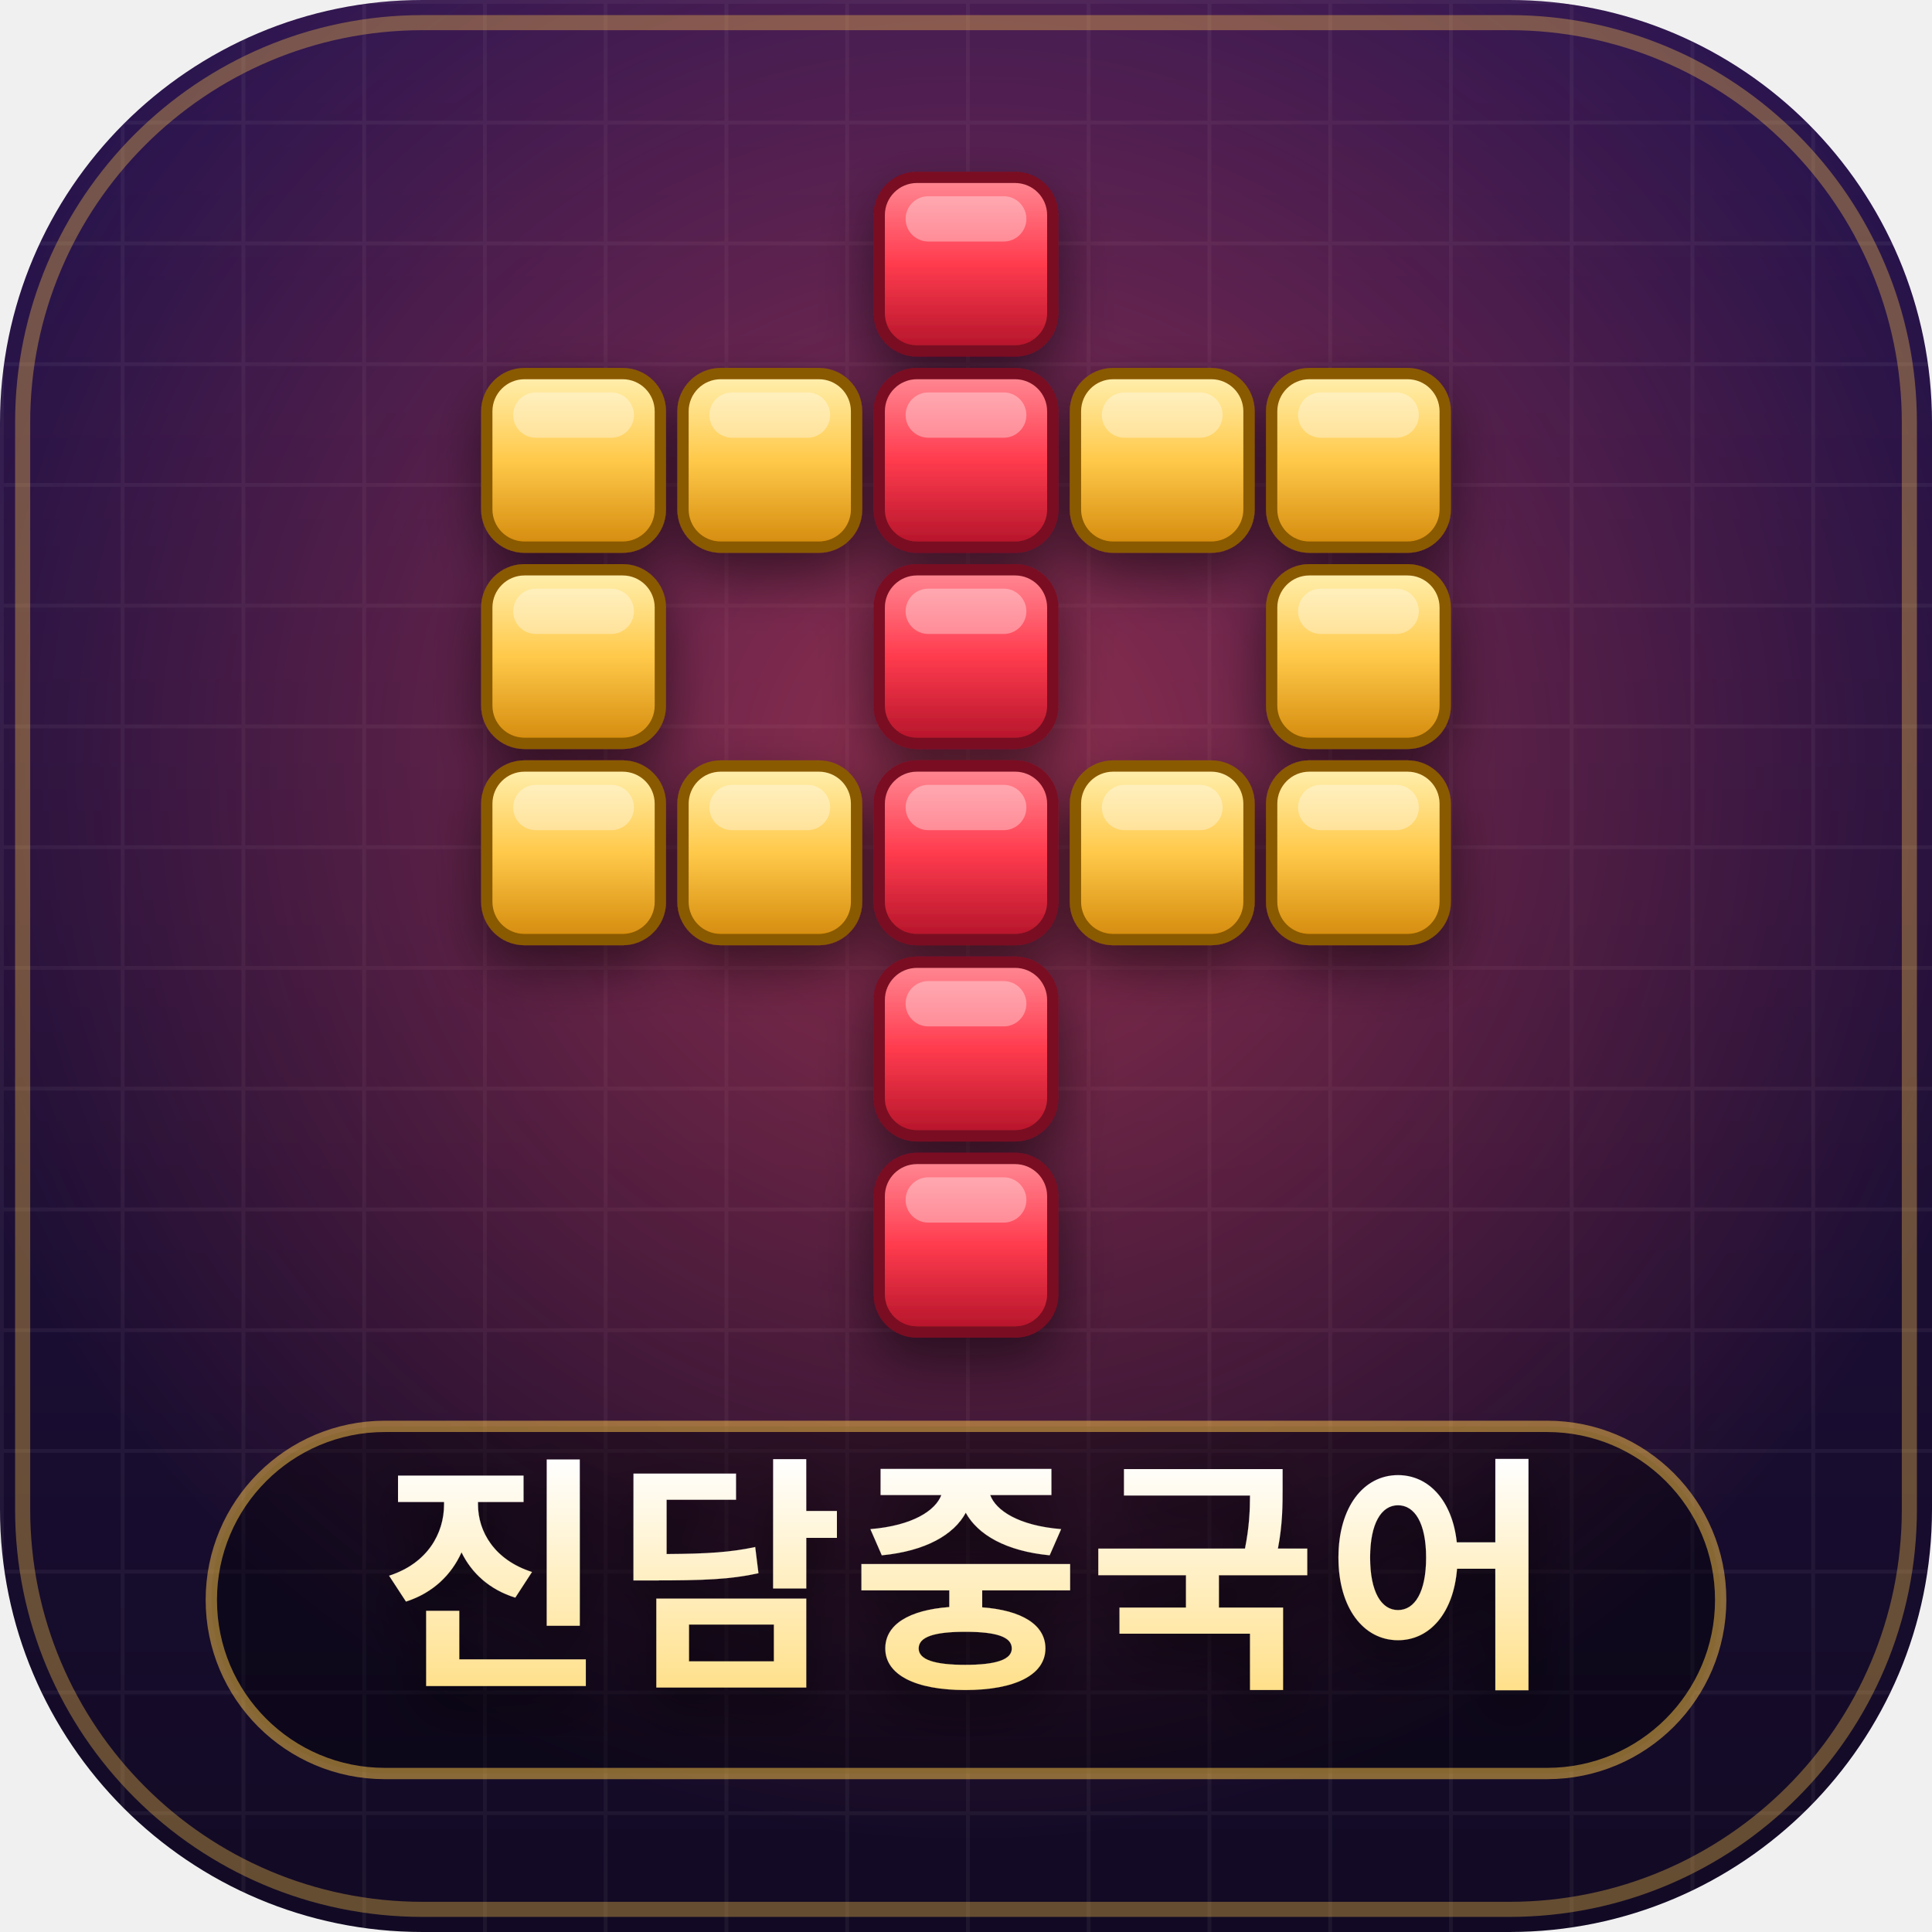
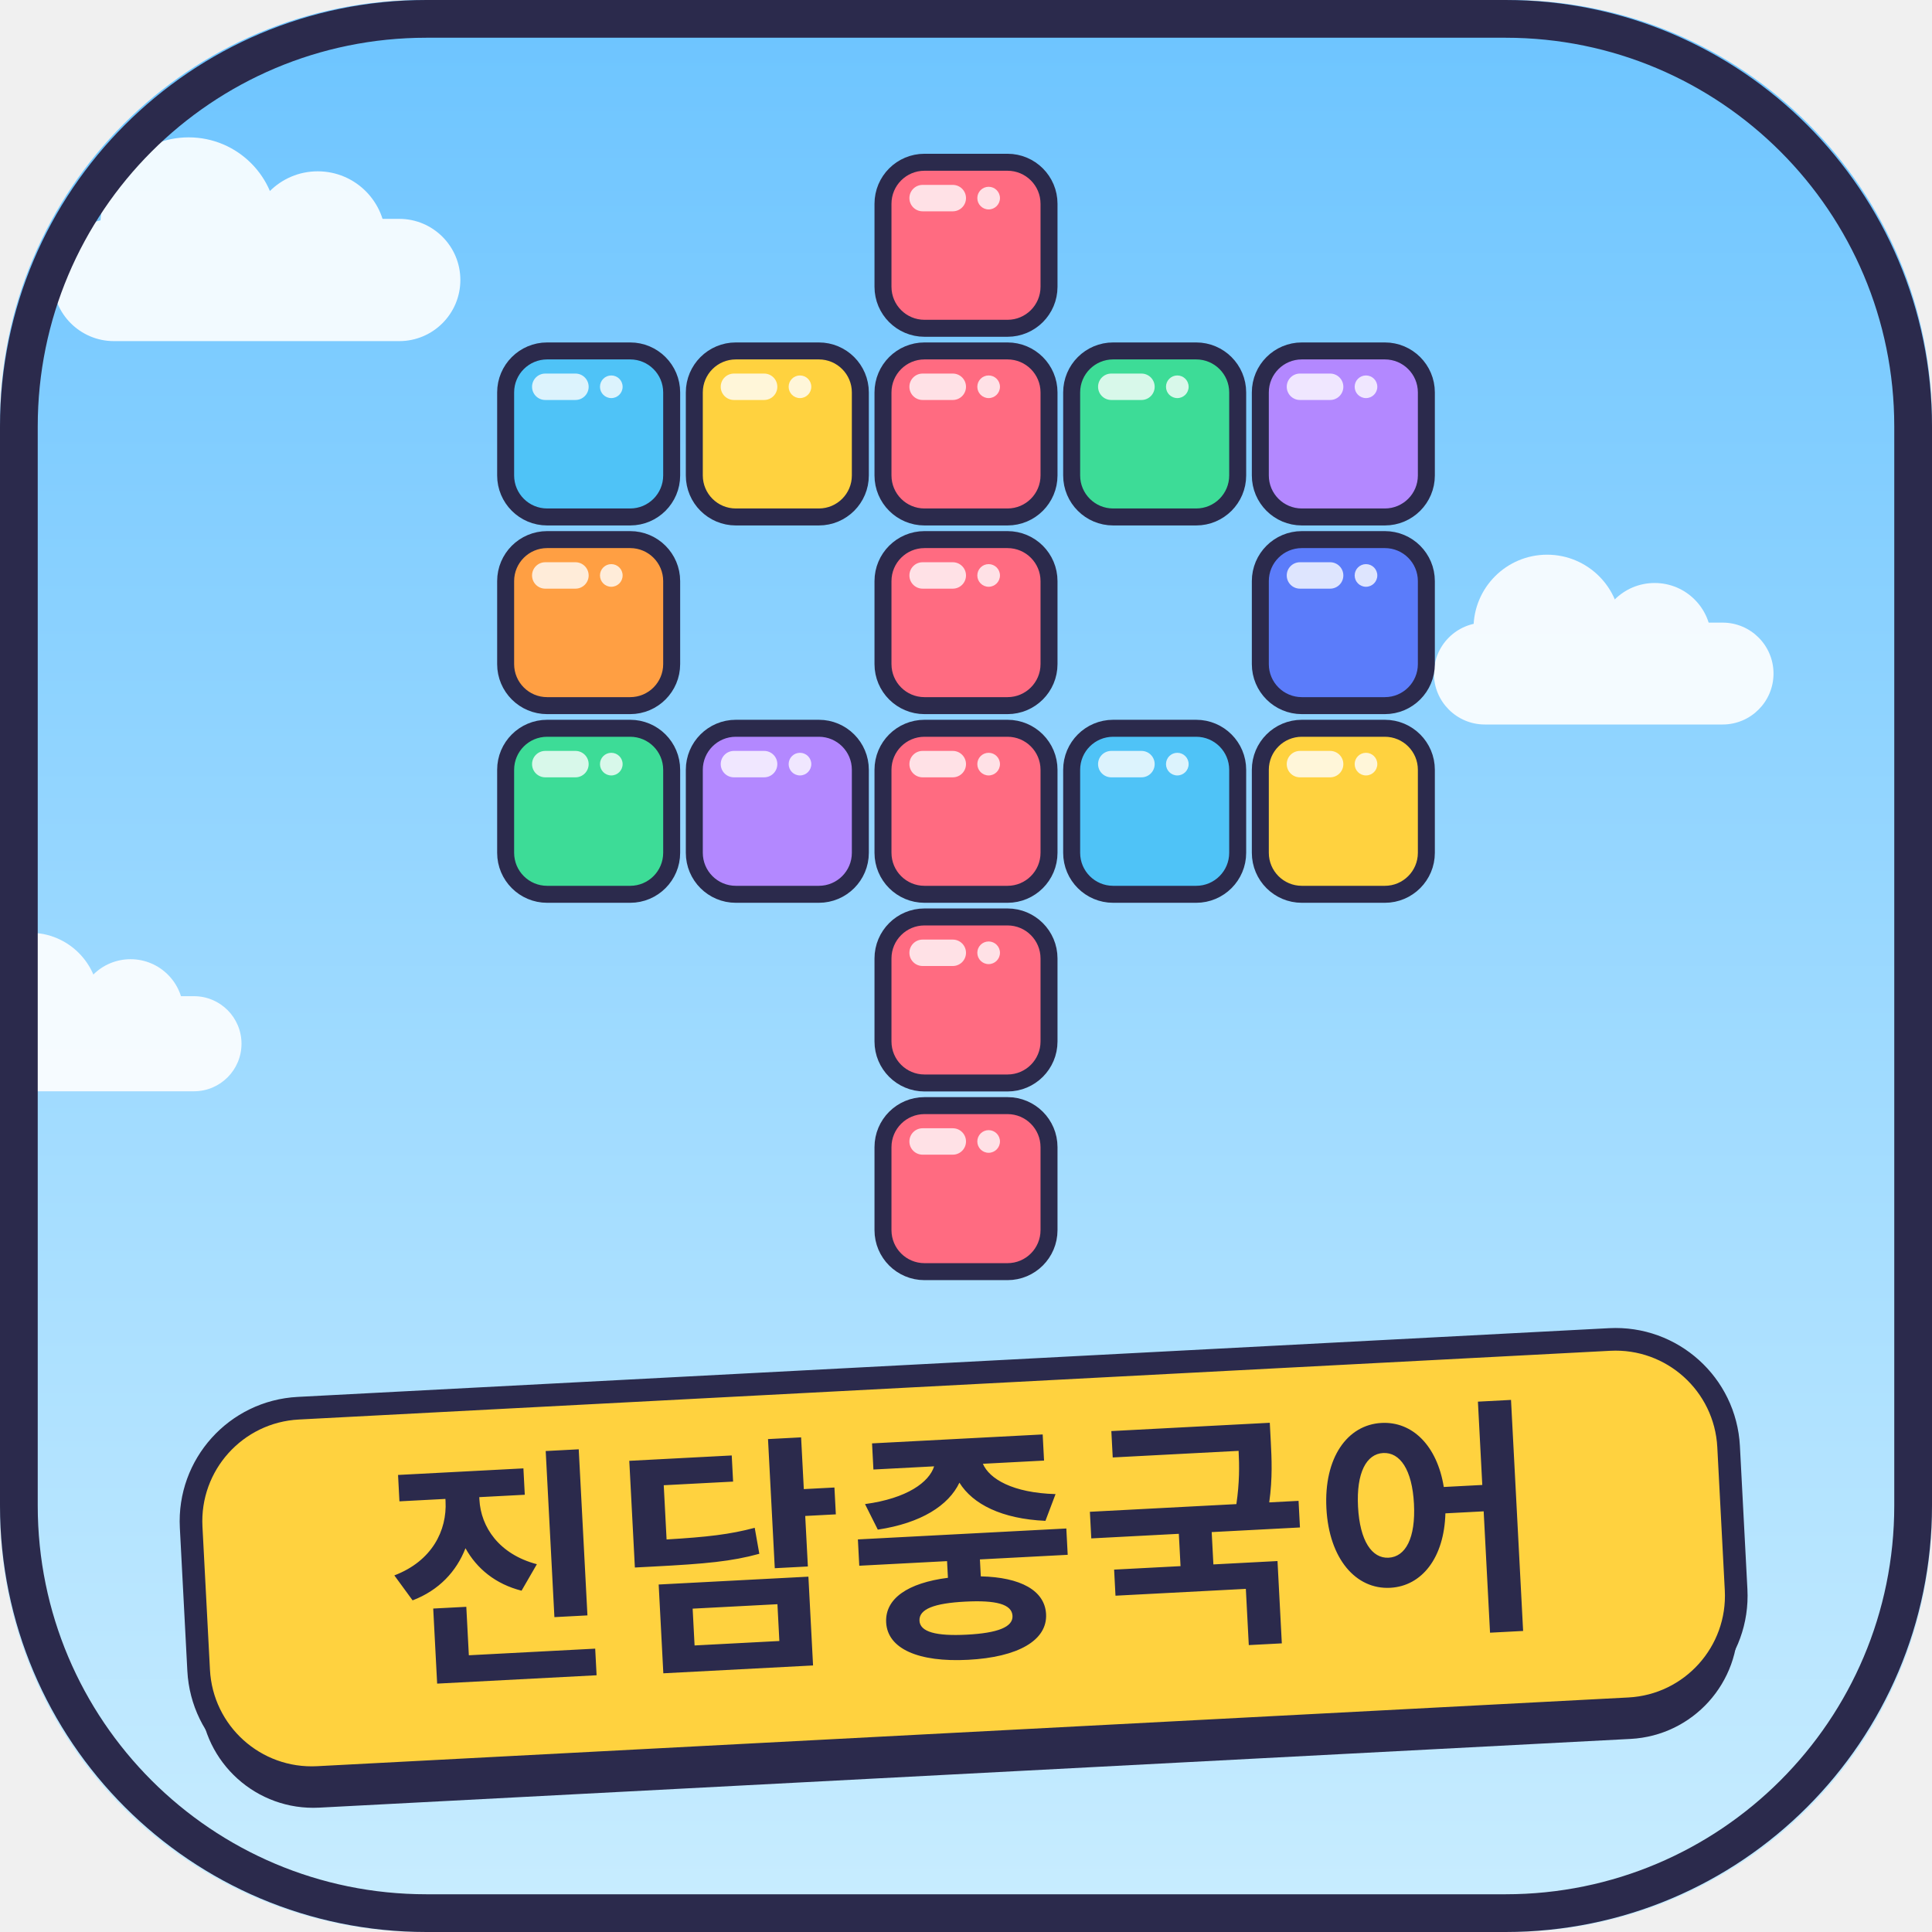
<svg xmlns="http://www.w3.org/2000/svg" width="512" height="512" viewBox="0 0 512 512">
  <defs>
    <linearGradient id="bg" x1="0" y1="0" x2="0" y2="1">
-       <stop offset="0" stop-color="#2a1550" />
-       <stop offset="1" stop-color="#120a24" />
+       <stop offset="0" stop-color="#6cc4ff" />
+       <stop offset="1" stop-color="#c9edff" />
    </linearGradient>
-     <radialGradient id="glow" cx=".5" cy=".4" r=".55">
-       <stop offset="0" stop-color="#ff4d5e" stop-opacity=".5" />
-       <stop offset="1" stop-color="#ff4d5e" stop-opacity="0" />
-     </radialGradient>
-     <linearGradient id="gr" x1="0" y1="0" x2="0" y2="1">
-       <stop offset="0" stop-color="#ff8a95" />
-       <stop offset=".5" stop-color="#ff3b4e" />
-       <stop offset="1" stop-color="#b3142a" />
-     </linearGradient>
-     <linearGradient id="gg" x1="0" y1="0" x2="0" y2="1">
-       <stop offset="0" stop-color="#fff0b0" />
-       <stop offset=".5" stop-color="#ffc94a" />
-       <stop offset="1" stop-color="#d48a0c" />
-     </linearGradient>
-     <linearGradient id="tx" x1="0" y1="0" x2="0" y2="1">
-       <stop offset="0" stop-color="#ffffff" />
-       <stop offset="1" stop-color="#ffe08a" />
-     </linearGradient>
-     <pattern id="grid" width="32" height="32" patternUnits="userSpaceOnUse">
-       <path d="M32 0H0V32" fill="none" stroke="#fff" stroke-opacity=".05" stroke-width="2" />
-     </pattern>
-     <filter id="sh" x="-20%" y="-20%" width="140%" height="140%">
-       <feDropShadow dx="0" dy="6" stdDeviation="7" flood-color="#000" flood-opacity=".5" />
-     </filter>
  </defs>
  <rect width="512" height="512" rx="112" fill="url(#bg)" />
-   <rect width="512" height="512" rx="112" fill="url(#grid)" />
-   <rect width="512" height="512" rx="112" fill="url(#glow)" />
-   <g filter="url(#sh)">
-     <g transform="translate(230,44)">
-       <rect x="3" y="3" width="46" height="46" rx="10" fill="url(#gr)" stroke="#7a1020" stroke-width="3" />
-       <rect x="10" y="8" width="32" height="12" rx="6" fill="#fff" opacity=".35" />
+   <g transform="translate(14,40) scale(0.9)" fill="#fff" opacity=".9">
+     <rect x="0" y="20" width="120" height="36" rx="18" />
+     <circle cx="40" cy="22" r="26" />
+     <circle cx="78" cy="26" r="20" />
+   </g>
+   <g transform="translate(380,150) scale(0.75)" fill="#fff" opacity=".9">
+     <rect x="0" y="20" width="120" height="36" rx="18" />
+     <circle cx="40" cy="22" r="26" />
+     <circle cx="78" cy="26" r="20" />
+   </g>
+   <g transform="translate(-20,250) scale(0.7)" fill="#fff" opacity=".9">
+     <rect x="0" y="20" width="120" height="36" rx="18" />
+     <circle cx="40" cy="22" r="26" />
+     <circle cx="78" cy="26" r="20" />
+   </g>
+   <g transform="translate(0,6)">
+     <g transform="translate(0,6)" opacity=".0" />
+   </g>
+   <g>
+     <g transform="translate(231,40)">
+       <rect x="3" y="3" width="44" height="44" rx="11" fill="#ff6b81" stroke="#2b2a4c" stroke-width="4.5" />
+       <rect x="10" y="9" width="15" height="7" rx="3.5" fill="#fff" opacity=".8" />
+       <circle cx="31" cy="12.5" r="3" fill="#fff" opacity=".8" />
    </g>
-     <g transform="translate(126,96)">
-       <rect x="3" y="3" width="46" height="46" rx="10" fill="url(#gg)" stroke="#8a5a00" stroke-width="3" />
-       <rect x="10" y="8" width="32" height="12" rx="6" fill="#fff" opacity=".35" />
+     <g transform="translate(131,90)">
+       <rect x="3" y="3" width="44" height="44" rx="11" fill="#4fc3f7" stroke="#2b2a4c" stroke-width="4.5" />
+       <rect x="10" y="9" width="15" height="7" rx="3.5" fill="#fff" opacity=".8" />
+       <circle cx="31" cy="12.5" r="3" fill="#fff" opacity=".8" />
    </g>
-     <g transform="translate(178,96)">
-       <rect x="3" y="3" width="46" height="46" rx="10" fill="url(#gg)" stroke="#8a5a00" stroke-width="3" />
-       <rect x="10" y="8" width="32" height="12" rx="6" fill="#fff" opacity=".35" />
+     <g transform="translate(181,90)">
+       <rect x="3" y="3" width="44" height="44" rx="11" fill="#ffd23f" stroke="#2b2a4c" stroke-width="4.5" />
+       <rect x="10" y="9" width="15" height="7" rx="3.5" fill="#fff" opacity=".8" />
+       <circle cx="31" cy="12.5" r="3" fill="#fff" opacity=".8" />
    </g>
-     <g transform="translate(230,96)">
-       <rect x="3" y="3" width="46" height="46" rx="10" fill="url(#gr)" stroke="#7a1020" stroke-width="3" />
-       <rect x="10" y="8" width="32" height="12" rx="6" fill="#fff" opacity=".35" />
+     <g transform="translate(231,90)">
+       <rect x="3" y="3" width="44" height="44" rx="11" fill="#ff6b81" stroke="#2b2a4c" stroke-width="4.5" />
+       <rect x="10" y="9" width="15" height="7" rx="3.5" fill="#fff" opacity=".8" />
+       <circle cx="31" cy="12.5" r="3" fill="#fff" opacity=".8" />
    </g>
-     <g transform="translate(282,96)">
-       <rect x="3" y="3" width="46" height="46" rx="10" fill="url(#gg)" stroke="#8a5a00" stroke-width="3" />
-       <rect x="10" y="8" width="32" height="12" rx="6" fill="#fff" opacity=".35" />
+     <g transform="translate(281,90)">
+       <rect x="3" y="3" width="44" height="44" rx="11" fill="#3ddc97" stroke="#2b2a4c" stroke-width="4.5" />
+       <rect x="10" y="9" width="15" height="7" rx="3.5" fill="#fff" opacity=".8" />
+       <circle cx="31" cy="12.5" r="3" fill="#fff" opacity=".8" />
    </g>
-     <g transform="translate(334,96)">
-       <rect x="3" y="3" width="46" height="46" rx="10" fill="url(#gg)" stroke="#8a5a00" stroke-width="3" />
-       <rect x="10" y="8" width="32" height="12" rx="6" fill="#fff" opacity=".35" />
+     <g transform="translate(331,90)">
+       <rect x="3" y="3" width="44" height="44" rx="11" fill="#b388ff" stroke="#2b2a4c" stroke-width="4.5" />
+       <rect x="10" y="9" width="15" height="7" rx="3.5" fill="#fff" opacity=".8" />
+       <circle cx="31" cy="12.5" r="3" fill="#fff" opacity=".8" />
    </g>
-     <g transform="translate(126,148)">
-       <rect x="3" y="3" width="46" height="46" rx="10" fill="url(#gg)" stroke="#8a5a00" stroke-width="3" />
-       <rect x="10" y="8" width="32" height="12" rx="6" fill="#fff" opacity=".35" />
+     <g transform="translate(131,140)">
+       <rect x="3" y="3" width="44" height="44" rx="11" fill="#ff9f43" stroke="#2b2a4c" stroke-width="4.5" />
+       <rect x="10" y="9" width="15" height="7" rx="3.5" fill="#fff" opacity=".8" />
+       <circle cx="31" cy="12.5" r="3" fill="#fff" opacity=".8" />
    </g>
-     <g transform="translate(230,148)">
-       <rect x="3" y="3" width="46" height="46" rx="10" fill="url(#gr)" stroke="#7a1020" stroke-width="3" />
-       <rect x="10" y="8" width="32" height="12" rx="6" fill="#fff" opacity=".35" />
+     <g transform="translate(231,140)">
+       <rect x="3" y="3" width="44" height="44" rx="11" fill="#ff6b81" stroke="#2b2a4c" stroke-width="4.5" />
+       <rect x="10" y="9" width="15" height="7" rx="3.5" fill="#fff" opacity=".8" />
+       <circle cx="31" cy="12.5" r="3" fill="#fff" opacity=".8" />
    </g>
-     <g transform="translate(334,148)">
-       <rect x="3" y="3" width="46" height="46" rx="10" fill="url(#gg)" stroke="#8a5a00" stroke-width="3" />
-       <rect x="10" y="8" width="32" height="12" rx="6" fill="#fff" opacity=".35" />
+     <g transform="translate(331,140)">
+       <rect x="3" y="3" width="44" height="44" rx="11" fill="#5b7cfa" stroke="#2b2a4c" stroke-width="4.5" />
+       <rect x="10" y="9" width="15" height="7" rx="3.5" fill="#fff" opacity=".8" />
+       <circle cx="31" cy="12.5" r="3" fill="#fff" opacity=".8" />
    </g>
-     <g transform="translate(126,200)">
-       <rect x="3" y="3" width="46" height="46" rx="10" fill="url(#gg)" stroke="#8a5a00" stroke-width="3" />
-       <rect x="10" y="8" width="32" height="12" rx="6" fill="#fff" opacity=".35" />
+     <g transform="translate(131,190)">
+       <rect x="3" y="3" width="44" height="44" rx="11" fill="#3ddc97" stroke="#2b2a4c" stroke-width="4.5" />
+       <rect x="10" y="9" width="15" height="7" rx="3.5" fill="#fff" opacity=".8" />
+       <circle cx="31" cy="12.5" r="3" fill="#fff" opacity=".8" />
    </g>
-     <g transform="translate(178,200)">
-       <rect x="3" y="3" width="46" height="46" rx="10" fill="url(#gg)" stroke="#8a5a00" stroke-width="3" />
-       <rect x="10" y="8" width="32" height="12" rx="6" fill="#fff" opacity=".35" />
+     <g transform="translate(181,190)">
+       <rect x="3" y="3" width="44" height="44" rx="11" fill="#b388ff" stroke="#2b2a4c" stroke-width="4.5" />
+       <rect x="10" y="9" width="15" height="7" rx="3.5" fill="#fff" opacity=".8" />
+       <circle cx="31" cy="12.5" r="3" fill="#fff" opacity=".8" />
    </g>
-     <g transform="translate(230,200)">
-       <rect x="3" y="3" width="46" height="46" rx="10" fill="url(#gr)" stroke="#7a1020" stroke-width="3" />
-       <rect x="10" y="8" width="32" height="12" rx="6" fill="#fff" opacity=".35" />
+     <g transform="translate(231,190)">
+       <rect x="3" y="3" width="44" height="44" rx="11" fill="#ff6b81" stroke="#2b2a4c" stroke-width="4.5" />
+       <rect x="10" y="9" width="15" height="7" rx="3.5" fill="#fff" opacity=".8" />
+       <circle cx="31" cy="12.5" r="3" fill="#fff" opacity=".8" />
    </g>
-     <g transform="translate(282,200)">
-       <rect x="3" y="3" width="46" height="46" rx="10" fill="url(#gg)" stroke="#8a5a00" stroke-width="3" />
-       <rect x="10" y="8" width="32" height="12" rx="6" fill="#fff" opacity=".35" />
+     <g transform="translate(281,190)">
+       <rect x="3" y="3" width="44" height="44" rx="11" fill="#4fc3f7" stroke="#2b2a4c" stroke-width="4.5" />
+       <rect x="10" y="9" width="15" height="7" rx="3.5" fill="#fff" opacity=".8" />
+       <circle cx="31" cy="12.5" r="3" fill="#fff" opacity=".8" />
    </g>
-     <g transform="translate(334,200)">
-       <rect x="3" y="3" width="46" height="46" rx="10" fill="url(#gg)" stroke="#8a5a00" stroke-width="3" />
-       <rect x="10" y="8" width="32" height="12" rx="6" fill="#fff" opacity=".35" />
+     <g transform="translate(331,190)">
+       <rect x="3" y="3" width="44" height="44" rx="11" fill="#ffd23f" stroke="#2b2a4c" stroke-width="4.5" />
+       <rect x="10" y="9" width="15" height="7" rx="3.5" fill="#fff" opacity=".8" />
+       <circle cx="31" cy="12.5" r="3" fill="#fff" opacity=".8" />
    </g>
-     <g transform="translate(230,252)">
-       <rect x="3" y="3" width="46" height="46" rx="10" fill="url(#gr)" stroke="#7a1020" stroke-width="3" />
-       <rect x="10" y="8" width="32" height="12" rx="6" fill="#fff" opacity=".35" />
+     <g transform="translate(231,240)">
+       <rect x="3" y="3" width="44" height="44" rx="11" fill="#ff6b81" stroke="#2b2a4c" stroke-width="4.5" />
+       <rect x="10" y="9" width="15" height="7" rx="3.5" fill="#fff" opacity=".8" />
+       <circle cx="31" cy="12.5" r="3" fill="#fff" opacity=".8" />
    </g>
-     <g transform="translate(230,304)">
-       <rect x="3" y="3" width="46" height="46" rx="10" fill="url(#gr)" stroke="#7a1020" stroke-width="3" />
-       <rect x="10" y="8" width="32" height="12" rx="6" fill="#fff" opacity=".35" />
+     <g transform="translate(231,290)">
+       <rect x="3" y="3" width="44" height="44" rx="11" fill="#ff6b81" stroke="#2b2a4c" stroke-width="4.5" />
+       <rect x="10" y="9" width="15" height="7" rx="3.5" fill="#fff" opacity=".8" />
+       <circle cx="31" cy="12.5" r="3" fill="#fff" opacity=".8" />
    </g>
  </g>
-   <rect x="56" y="378" width="400" height="92" rx="46" fill="#000" fill-opacity=".35" stroke="#ffc94a" stroke-opacity=".5" stroke-width="3" />
-   <text x="256" y="442" text-anchor="middle" font-family="Noto Sans CJK KR, Noto Sans KR, sans-serif" font-weight="900" font-size="66" letter-spacing="2" fill="url(#tx)" filter="url(#sh)">진담중국어</text>
-   <rect x="6" y="6" width="500" height="500" rx="106" fill="none" stroke="#ffc94a" stroke-opacity=".35" stroke-width="4" />
+   <g transform="rotate(-3 256 425)">
+     <rect x="52" y="372" width="408" height="98" rx="30" fill="#2b2a4c" />
+     <rect x="52" y="364" width="408" height="98" rx="30" fill="#ffd23f" stroke="#2b2a4c" stroke-width="6" />
+     <text x="256" y="434" text-anchor="middle" font-family="Noto Sans CJK KR, sans-serif" font-weight="900" font-size="66" letter-spacing="1" fill="#2b2a4c">진담중국어</text>
+   </g>
+   <rect x="5" y="5" width="502" height="502" rx="108" fill="none" stroke="#2b2a4c" stroke-width="10" />
</svg>
